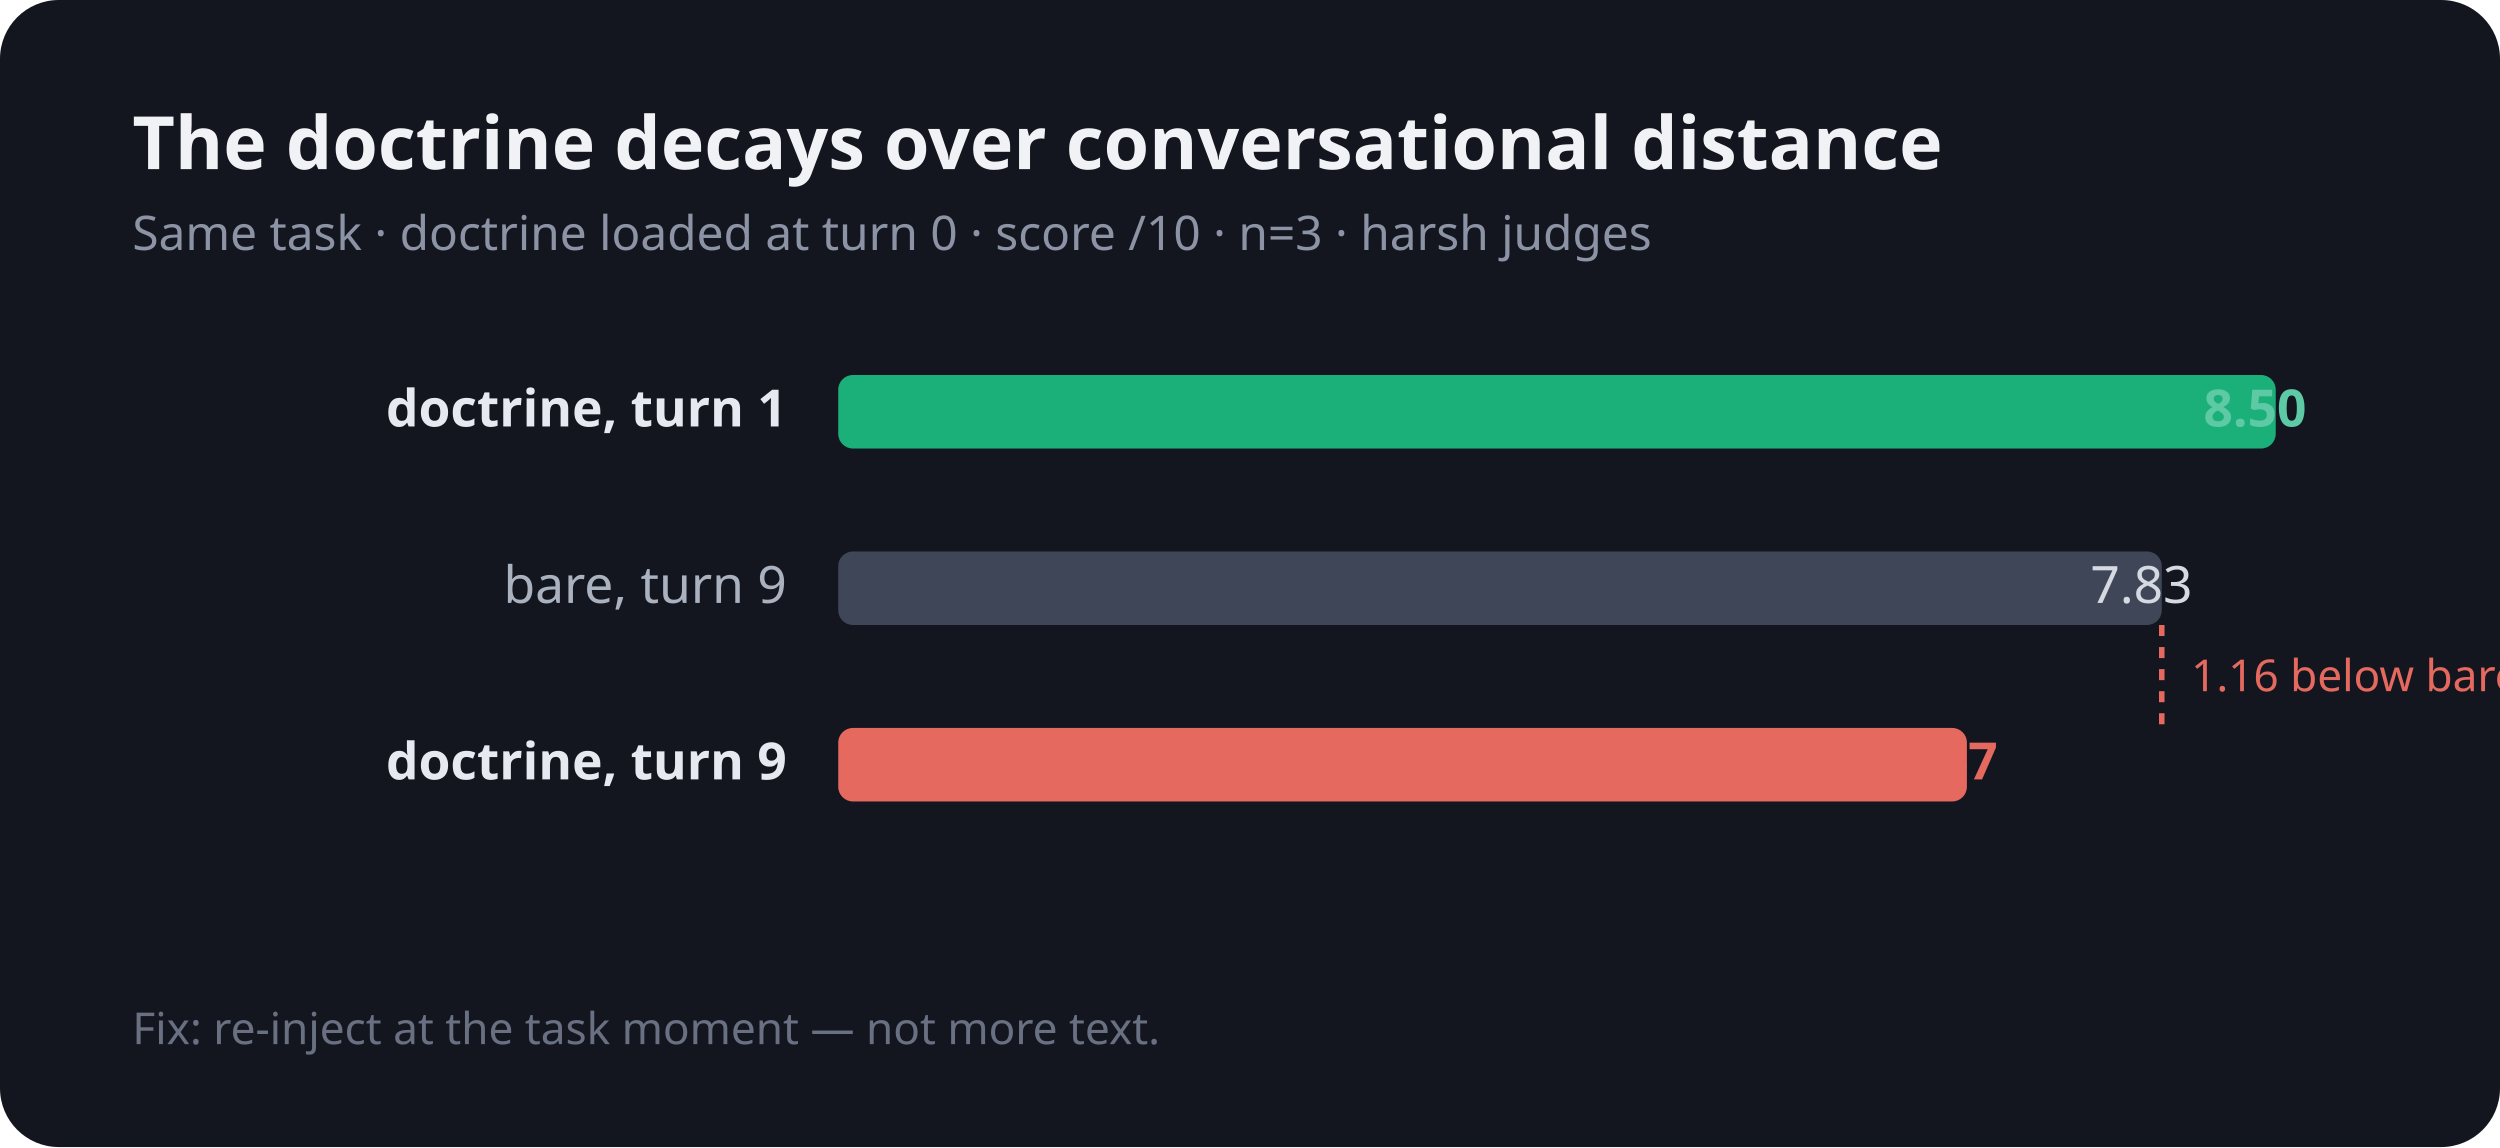
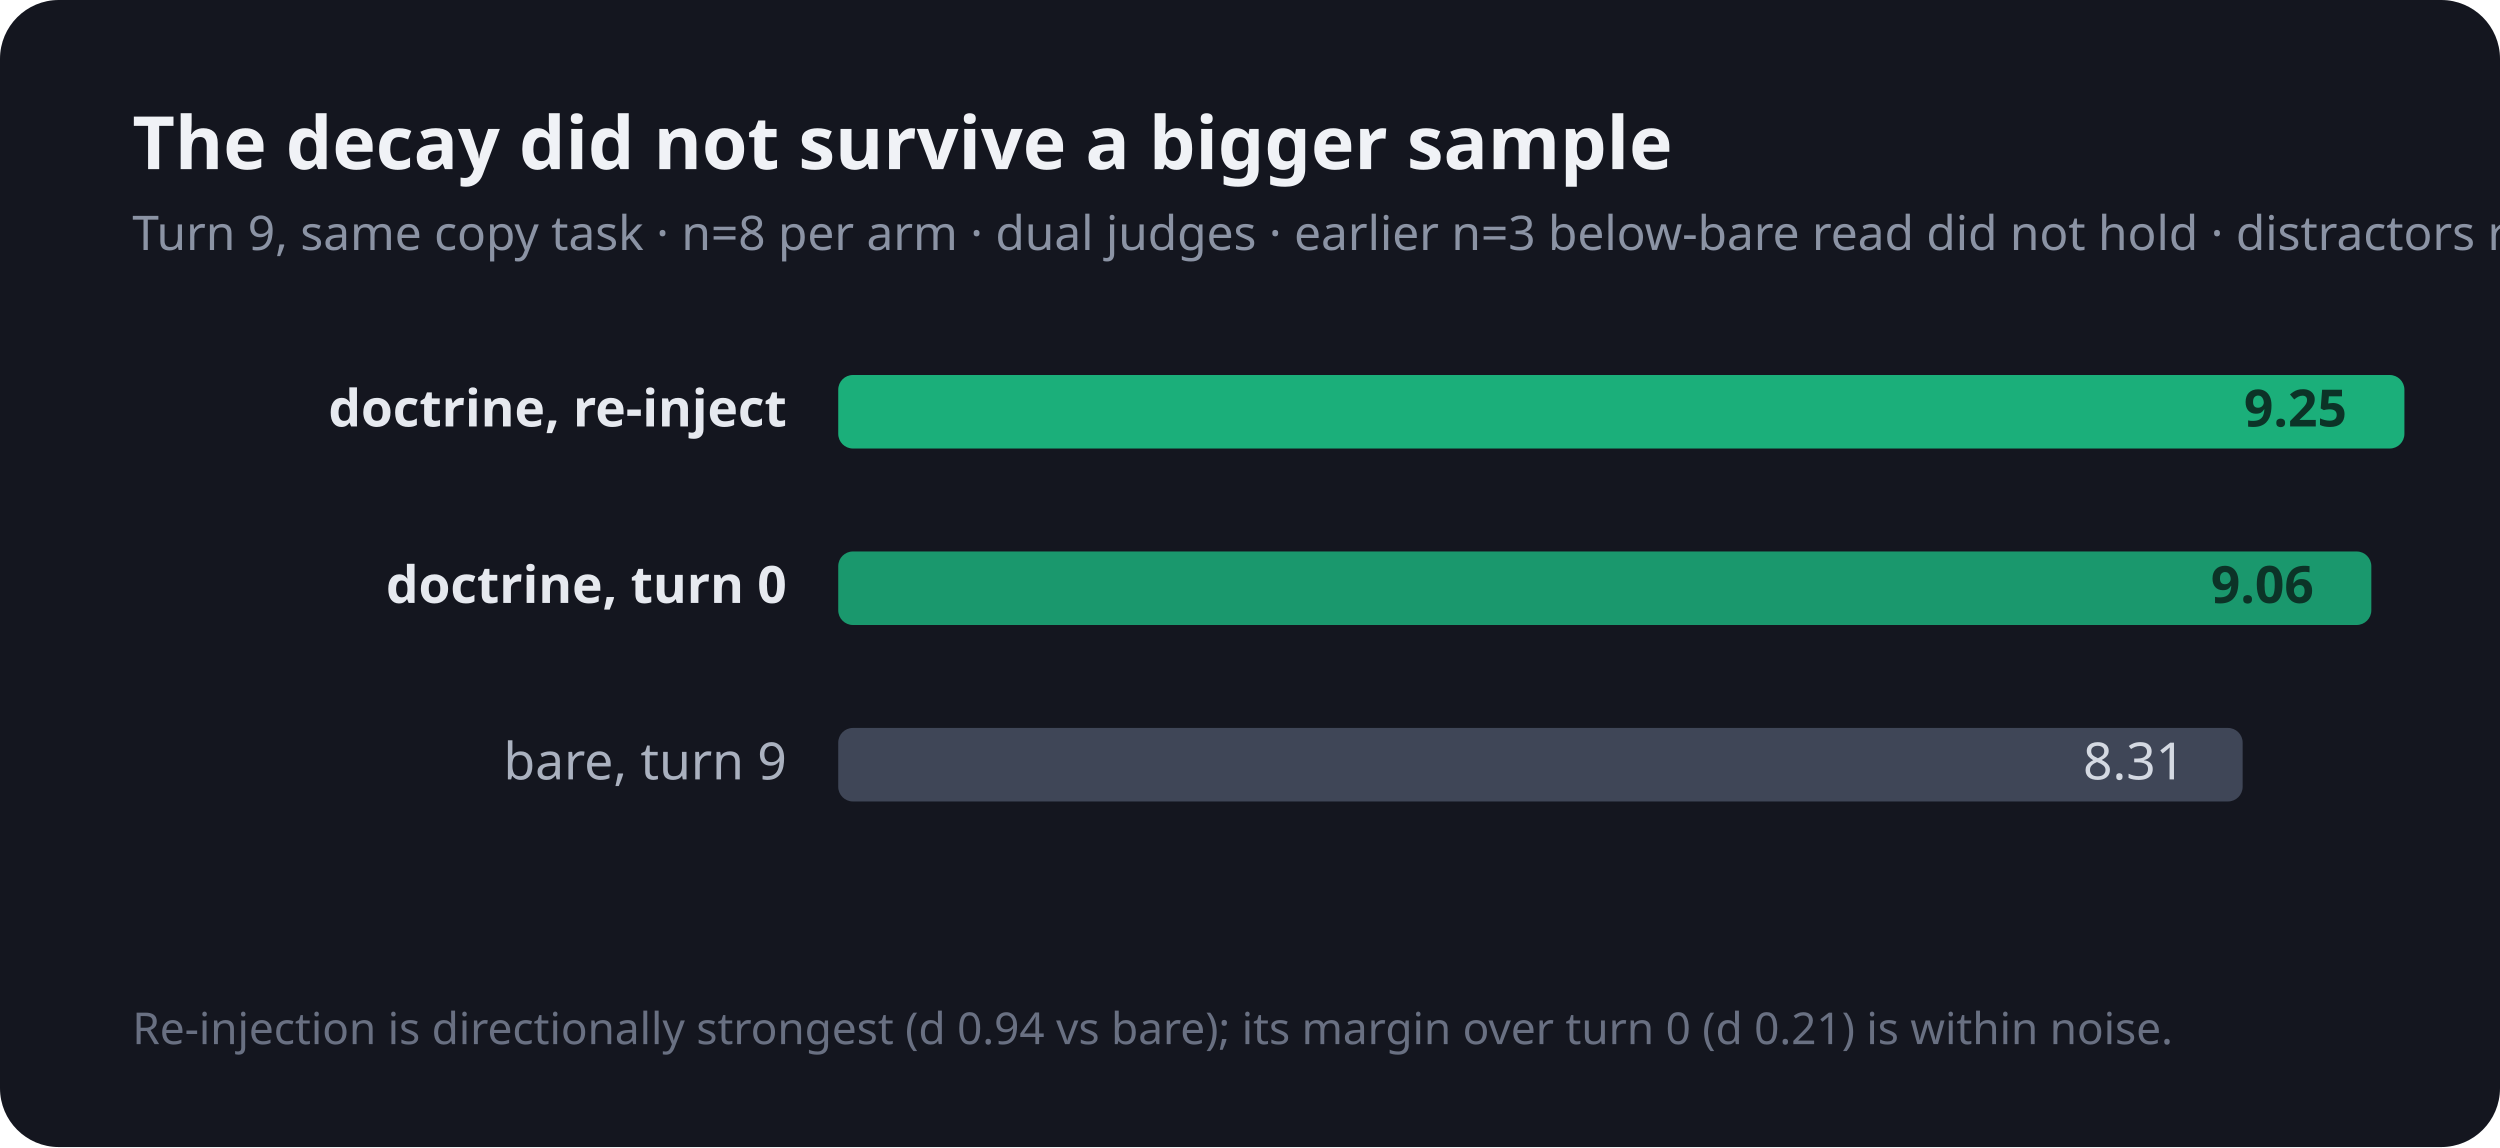
<svg xmlns="http://www.w3.org/2000/svg" width="100%" viewBox="0 0 680 312" role="img" font-family="'Segoe UI',system-ui,-apple-system,sans-serif">
  <rect x="0" y="0" width="680" height="312" rx="16" fill="#14161f" />
-   <text x="36" y="46" fill="#f0f2f6" font-size="20" font-weight="600">The doctrine decays over conversational distance</text>
-   <text x="36" y="68" fill="#8b93a4" font-size="13">Same task · doctrine loaded at turn 0 · score /10 · n=3 · harsh judges</text>
+   <text x="36" y="46" fill="#f0f2f6" font-size="20" font-weight="600">The decay did not survive a bigger sample</text>
+   <text x="36" y="68" fill="#8b93a4" font-size="13">Turn 9, same copy task · n=8 per arm · dual judges · earlier n=3 below-bare read did not hold · distractors reconstructed</text>
  <g font-size="14">
-     <text x="214" y="116" text-anchor="end" fill="#e6e9ef" font-weight="600">doctrine, turn 1</text>
-     <rect x="228" y="102" width="391" height="20" rx="4" fill="#1baf7a">
-       <animate attributeName="width" values="0;0;391;391;0" keyTimes="0;0;0.16;0.9;1" dur="6s" repeatCount="indefinite" />
+     <text x="214" y="116" text-anchor="end" fill="#e6e9ef" font-weight="600">doctrine, re-inject</text>
+     <rect x="228" y="102" width="426" height="20" rx="4" fill="#1baf7a">
+       <animate attributeName="width" values="0;0;426;426;0" keyTimes="0;0;0.16;0.9;1" dur="6s" repeatCount="indefinite" />
    </rect>
-     <text x="631" y="116" text-anchor="end" fill="#5dcaa5" font-weight="600">8.50
+     <text x="642" y="116" text-anchor="end" fill="#0c3327" font-weight="600">9.25
    <animate attributeName="opacity" values="0;0;1;1;0" keyTimes="0;0.12;0.18;0.9;1" dur="6s" repeatCount="indefinite" />
    </text>
-     <text x="214" y="164" text-anchor="end" fill="#aab1bf">bare, turn 9</text>
-     <rect x="228" y="150" width="360" height="20" rx="4" fill="#3f4657">
-       <animate attributeName="width" values="0;0;360;360;0" keyTimes="0;0.05;0.21;0.9;1" dur="6s" repeatCount="indefinite" />
+     <text x="214" y="164" text-anchor="end" fill="#e6e9ef" font-weight="600">doctrine, turn 0</text>
+     <rect x="228" y="150" width="417" height="20" rx="4" fill="#1baf7a" opacity="0.85">
+       <animate attributeName="width" values="0;0;417;417;0" keyTimes="0;0.05;0.21;0.9;1" dur="6s" repeatCount="indefinite" />
    </rect>
-     <text x="600" y="164" text-anchor="end" fill="#d4d9e2">7.83
+     <text x="633" y="164" text-anchor="end" fill="#0c3327" font-weight="600">9.06
    <animate attributeName="opacity" values="0;0;1;1;0" keyTimes="0;0.17;0.23;0.9;1" dur="6s" repeatCount="indefinite" />
    </text>
-     <text x="214" y="212" text-anchor="end" fill="#e6e9ef" font-weight="600">doctrine, turn 9</text>
-     <rect x="228" y="198" width="307" height="20" rx="4" fill="#e5695f">
-       <animate attributeName="width" values="0;0;307;307;0" keyTimes="0;0.1;0.26;0.9;1" dur="6s" repeatCount="indefinite" />
+     <text x="214" y="212" text-anchor="end" fill="#aab1bf">bare, turn 9</text>
+     <rect x="228" y="198" width="382" height="20" rx="4" fill="#3f4657">
+       <animate attributeName="width" values="0;0;382;382;0" keyTimes="0;0.1;0.26;0.9;1" dur="6s" repeatCount="indefinite" />
    </rect>
-     <text x="547" y="212" text-anchor="end" fill="#e5695f" font-weight="600">6.67
+     <text x="598" y="212" text-anchor="end" fill="#d4d9e2">8.31
    <animate attributeName="opacity" values="0;0;1;1;0" keyTimes="0;0.22;0.28;0.9;1" dur="6s" repeatCount="indefinite" />
    </text>
-     <line x1="588" y1="170" x2="588" y2="198" stroke="#e5695f" stroke-width="1.5" stroke-dasharray="3 3" />
-     <text x="596" y="188" fill="#e5695f" font-size="12">1.16 below bare</text>
  </g>
-   <text x="36" y="284" fill="#697082" font-size="12">Fix: re-inject at the task moment — not more text.</text>
+   <text x="36" y="284" fill="#697082" font-size="12">Re-injection is directionally strongest (d 0.94 vs bare); its margin over turn 0 (d 0.21) is within noise.</text>
</svg>
